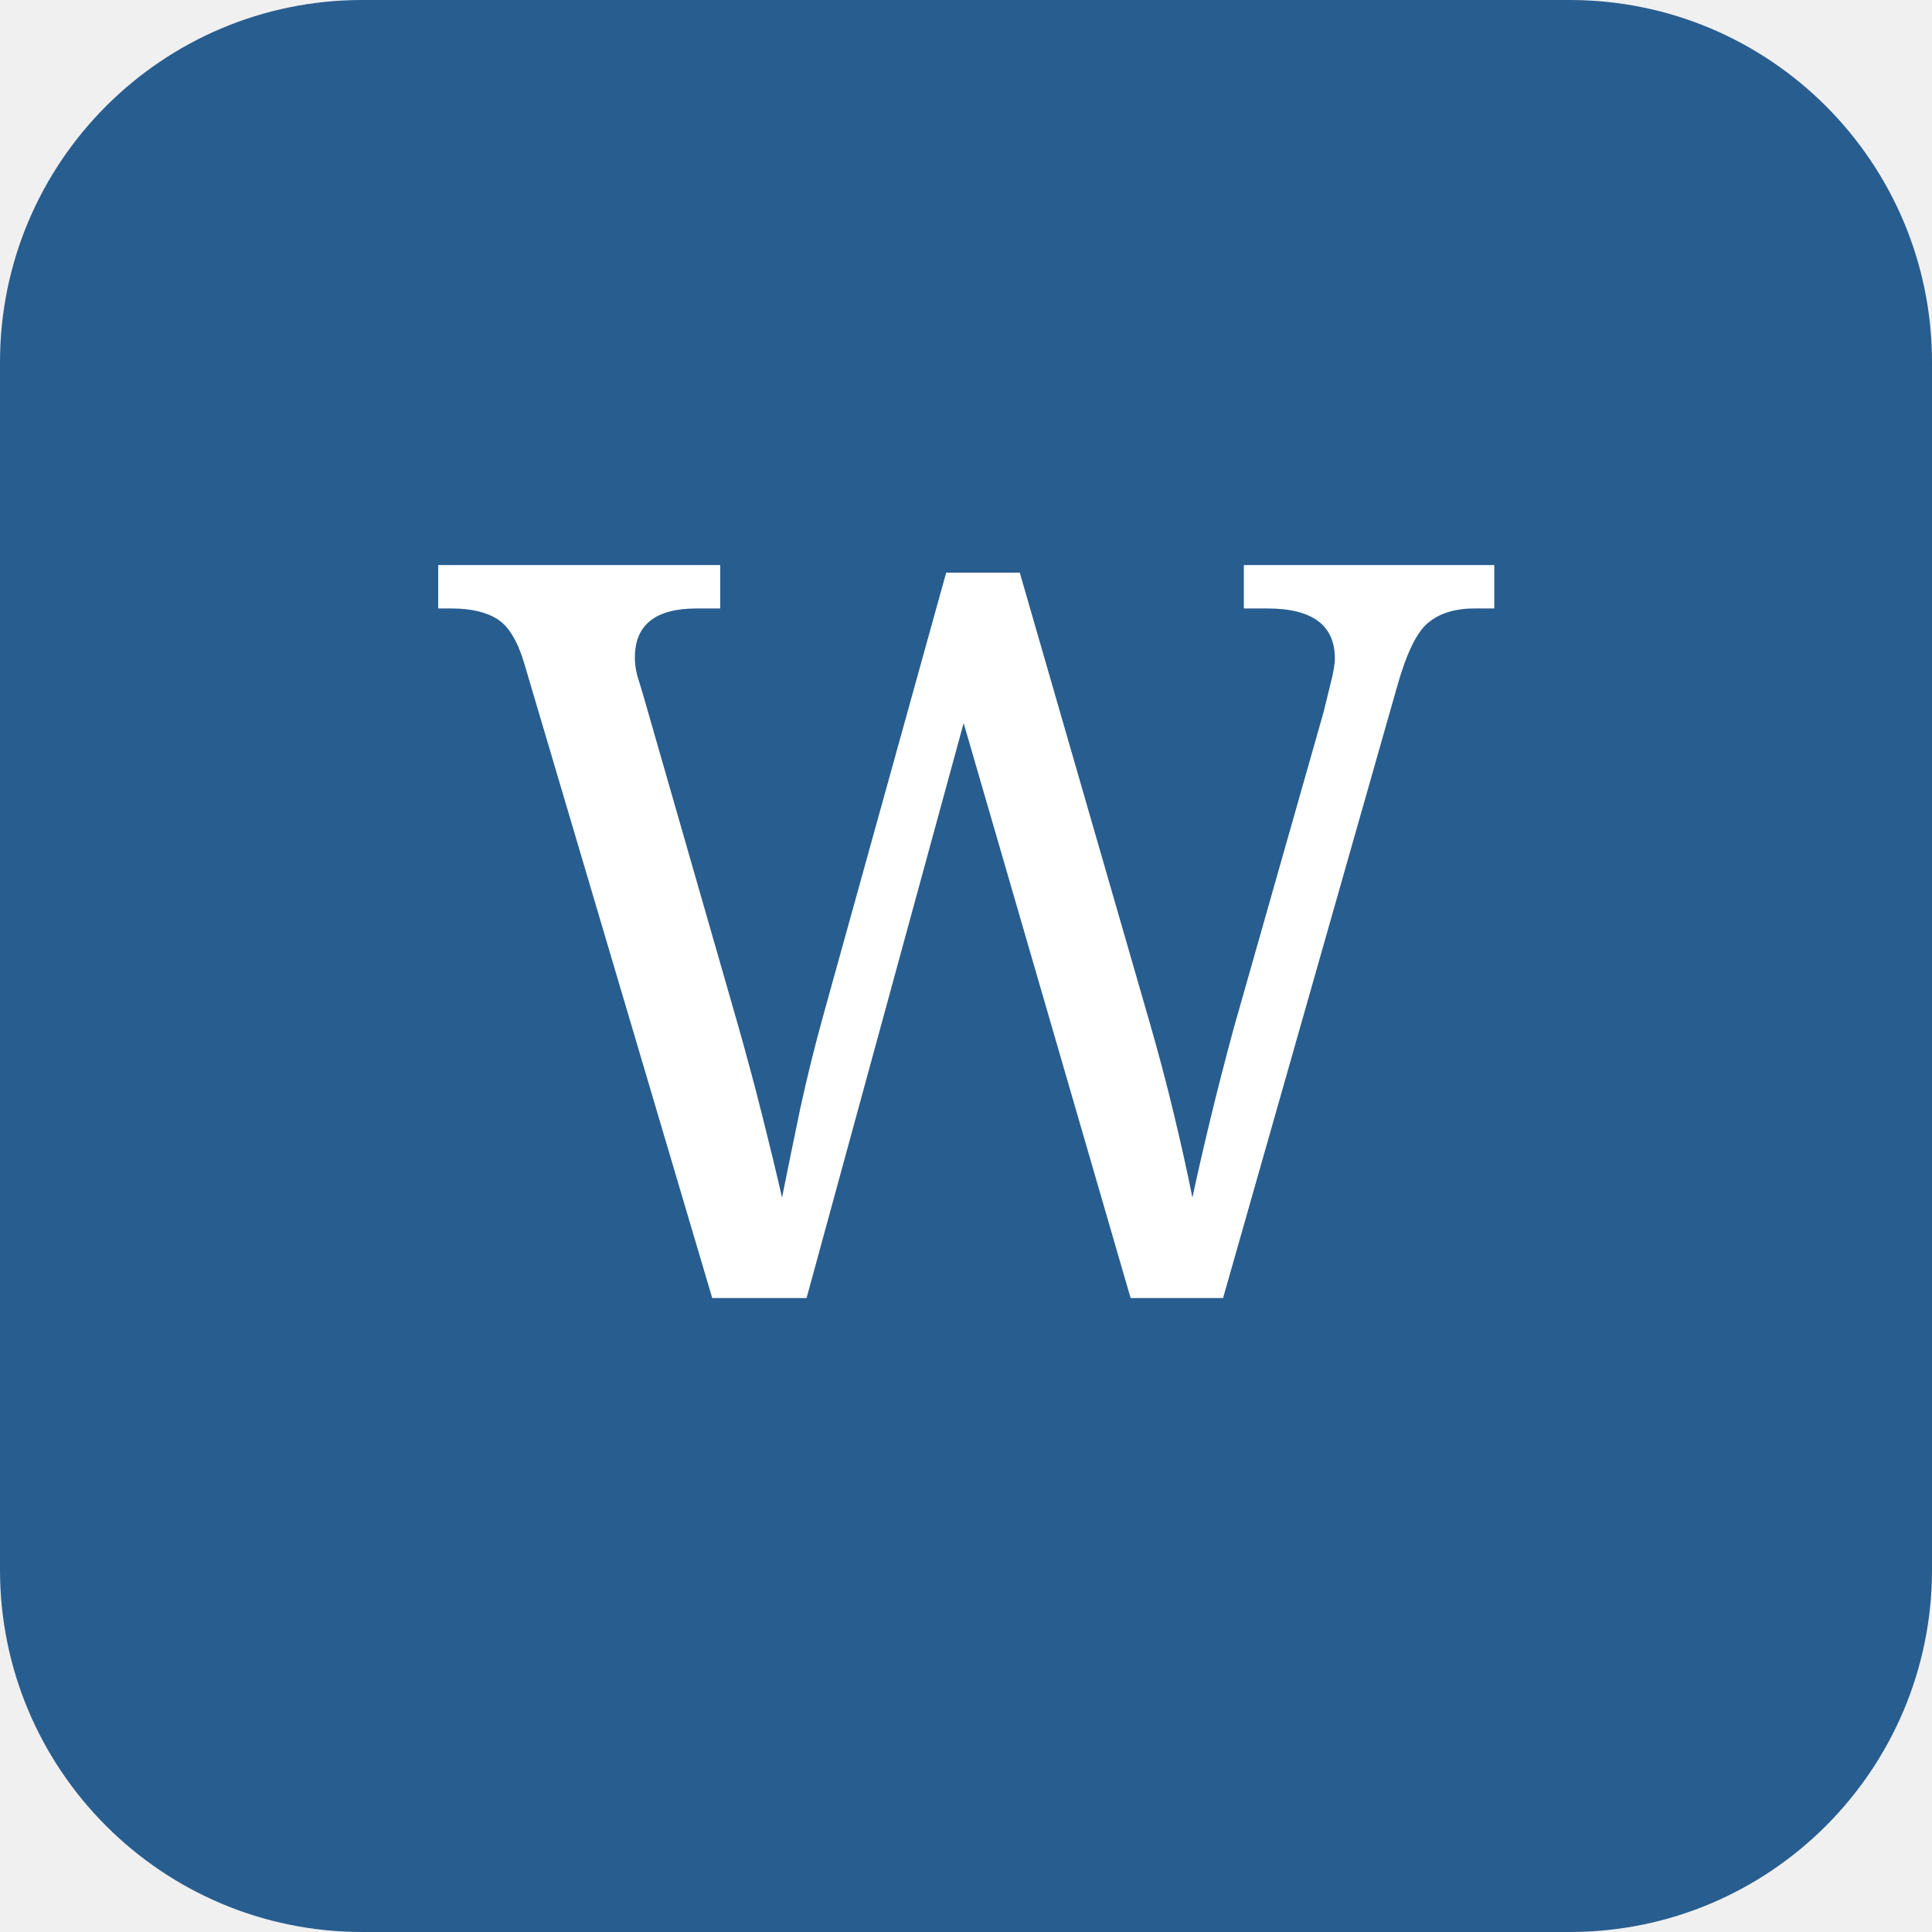
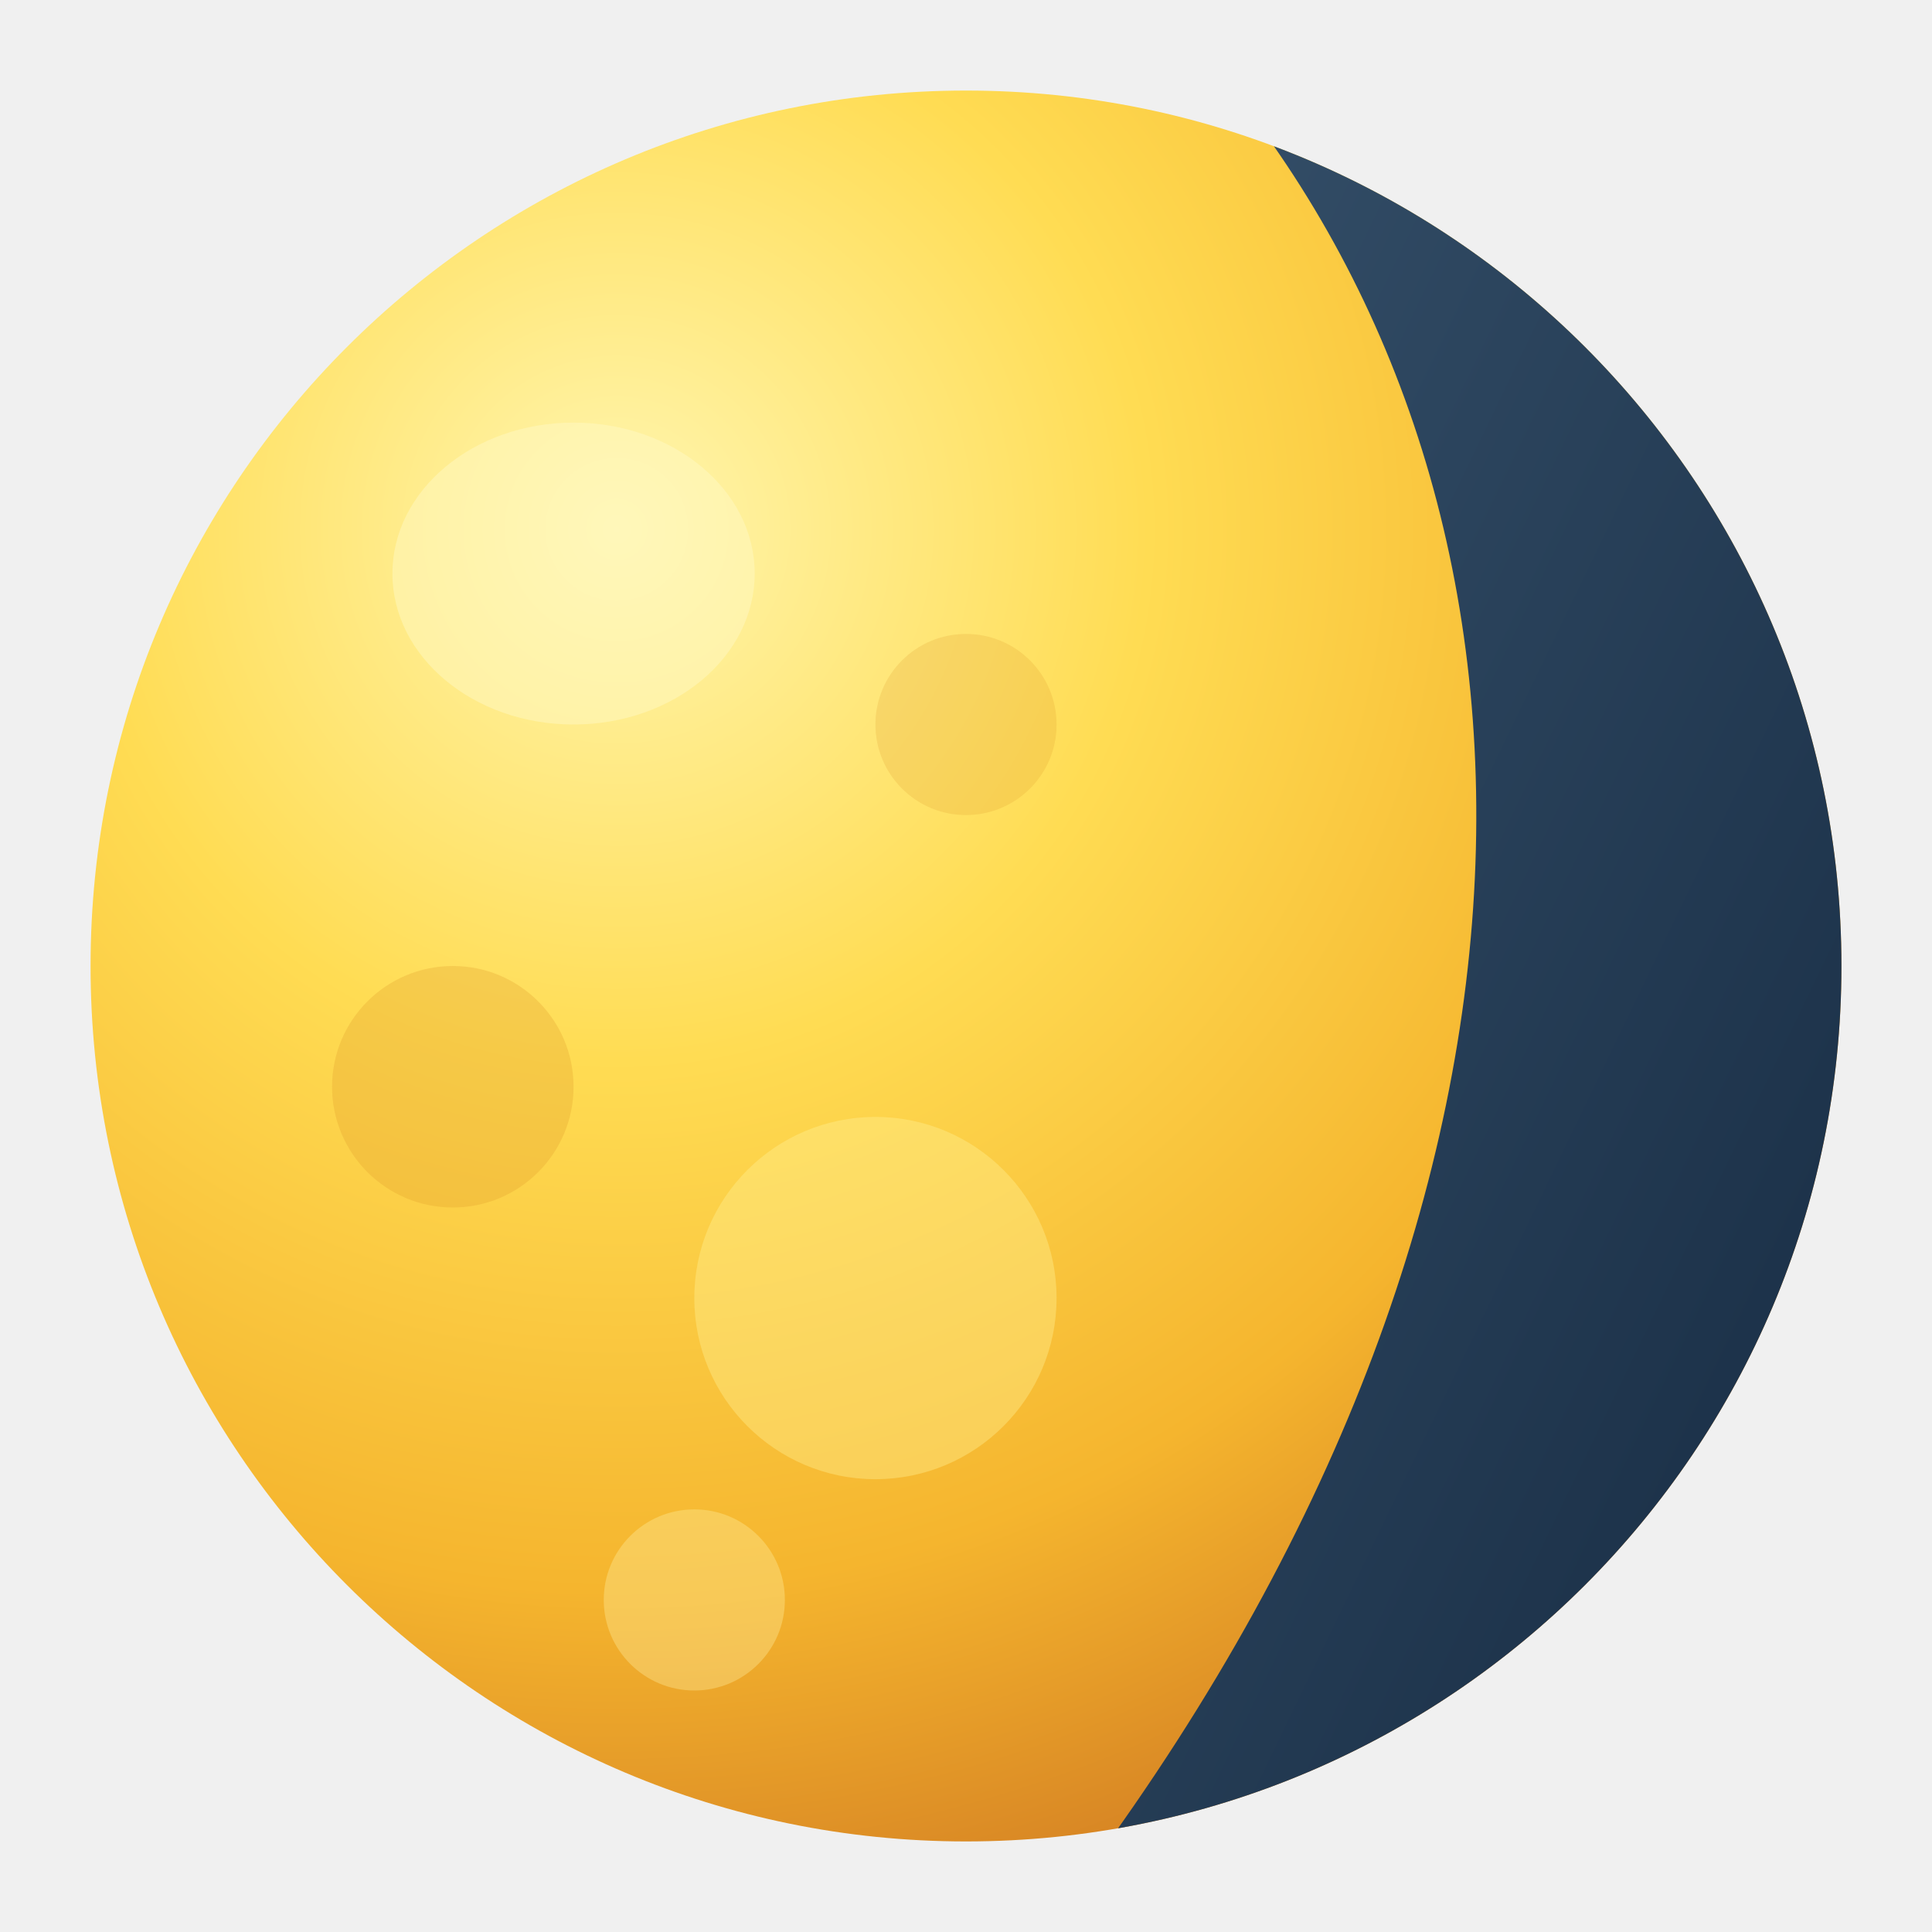
<svg xmlns="http://www.w3.org/2000/svg" viewBox="0 0 64 64">
-   <rect width="64" height="64" rx="12" fill="#285d8f" />
-   <text x="32" y="43" text-anchor="middle" font-family="Georgia,serif" font-size="34" fill="white">W</text>
+   <defs>
+     <radialGradient id="gold" cx="30%" cy="25%" r="80%">
+       <stop stop-color="#fff6b0" />
+       <stop offset=".38" stop-color="#ffdc53" />
+       <stop offset=".76" stop-color="#f5b52e" />
+       <stop offset="1" stop-color="#d88624" />
+     </radialGradient>
+     <linearGradient id="night" x1="0" y1="0" x2="1" y2="1">
+       <stop stop-color="#36516b" />
+       <stop offset="1" stop-color="#14283f" />
+     </linearGradient>
+     <clipPath id="disc">
+       <circle cx="32" cy="32" r="29" />
+     </clipPath>
+   </defs>
+   <circle cx="32" cy="32" r="29" fill="url(#gold)" />
+   <g clip-path="url(#disc)">
+     <path d="M40 2c12 14 13 37-4 60h29V2Z" fill="url(#night)" />
+     <ellipse cx="19" cy="19" rx="6" ry="5" fill="#fff9c5" opacity=".48" />
+     <circle cx="15" cy="36" r="4" fill="#dc9324" opacity=".25" />
+     <circle cx="29" cy="43" r="6" fill="#ffef91" opacity=".4" />
+     <circle cx="32" cy="24" r="3" fill="#da9527" opacity=".2" />
+     <circle cx="23" cy="53" r="3" fill="#fff0a2" opacity=".35" />
+   </g>
</svg>
